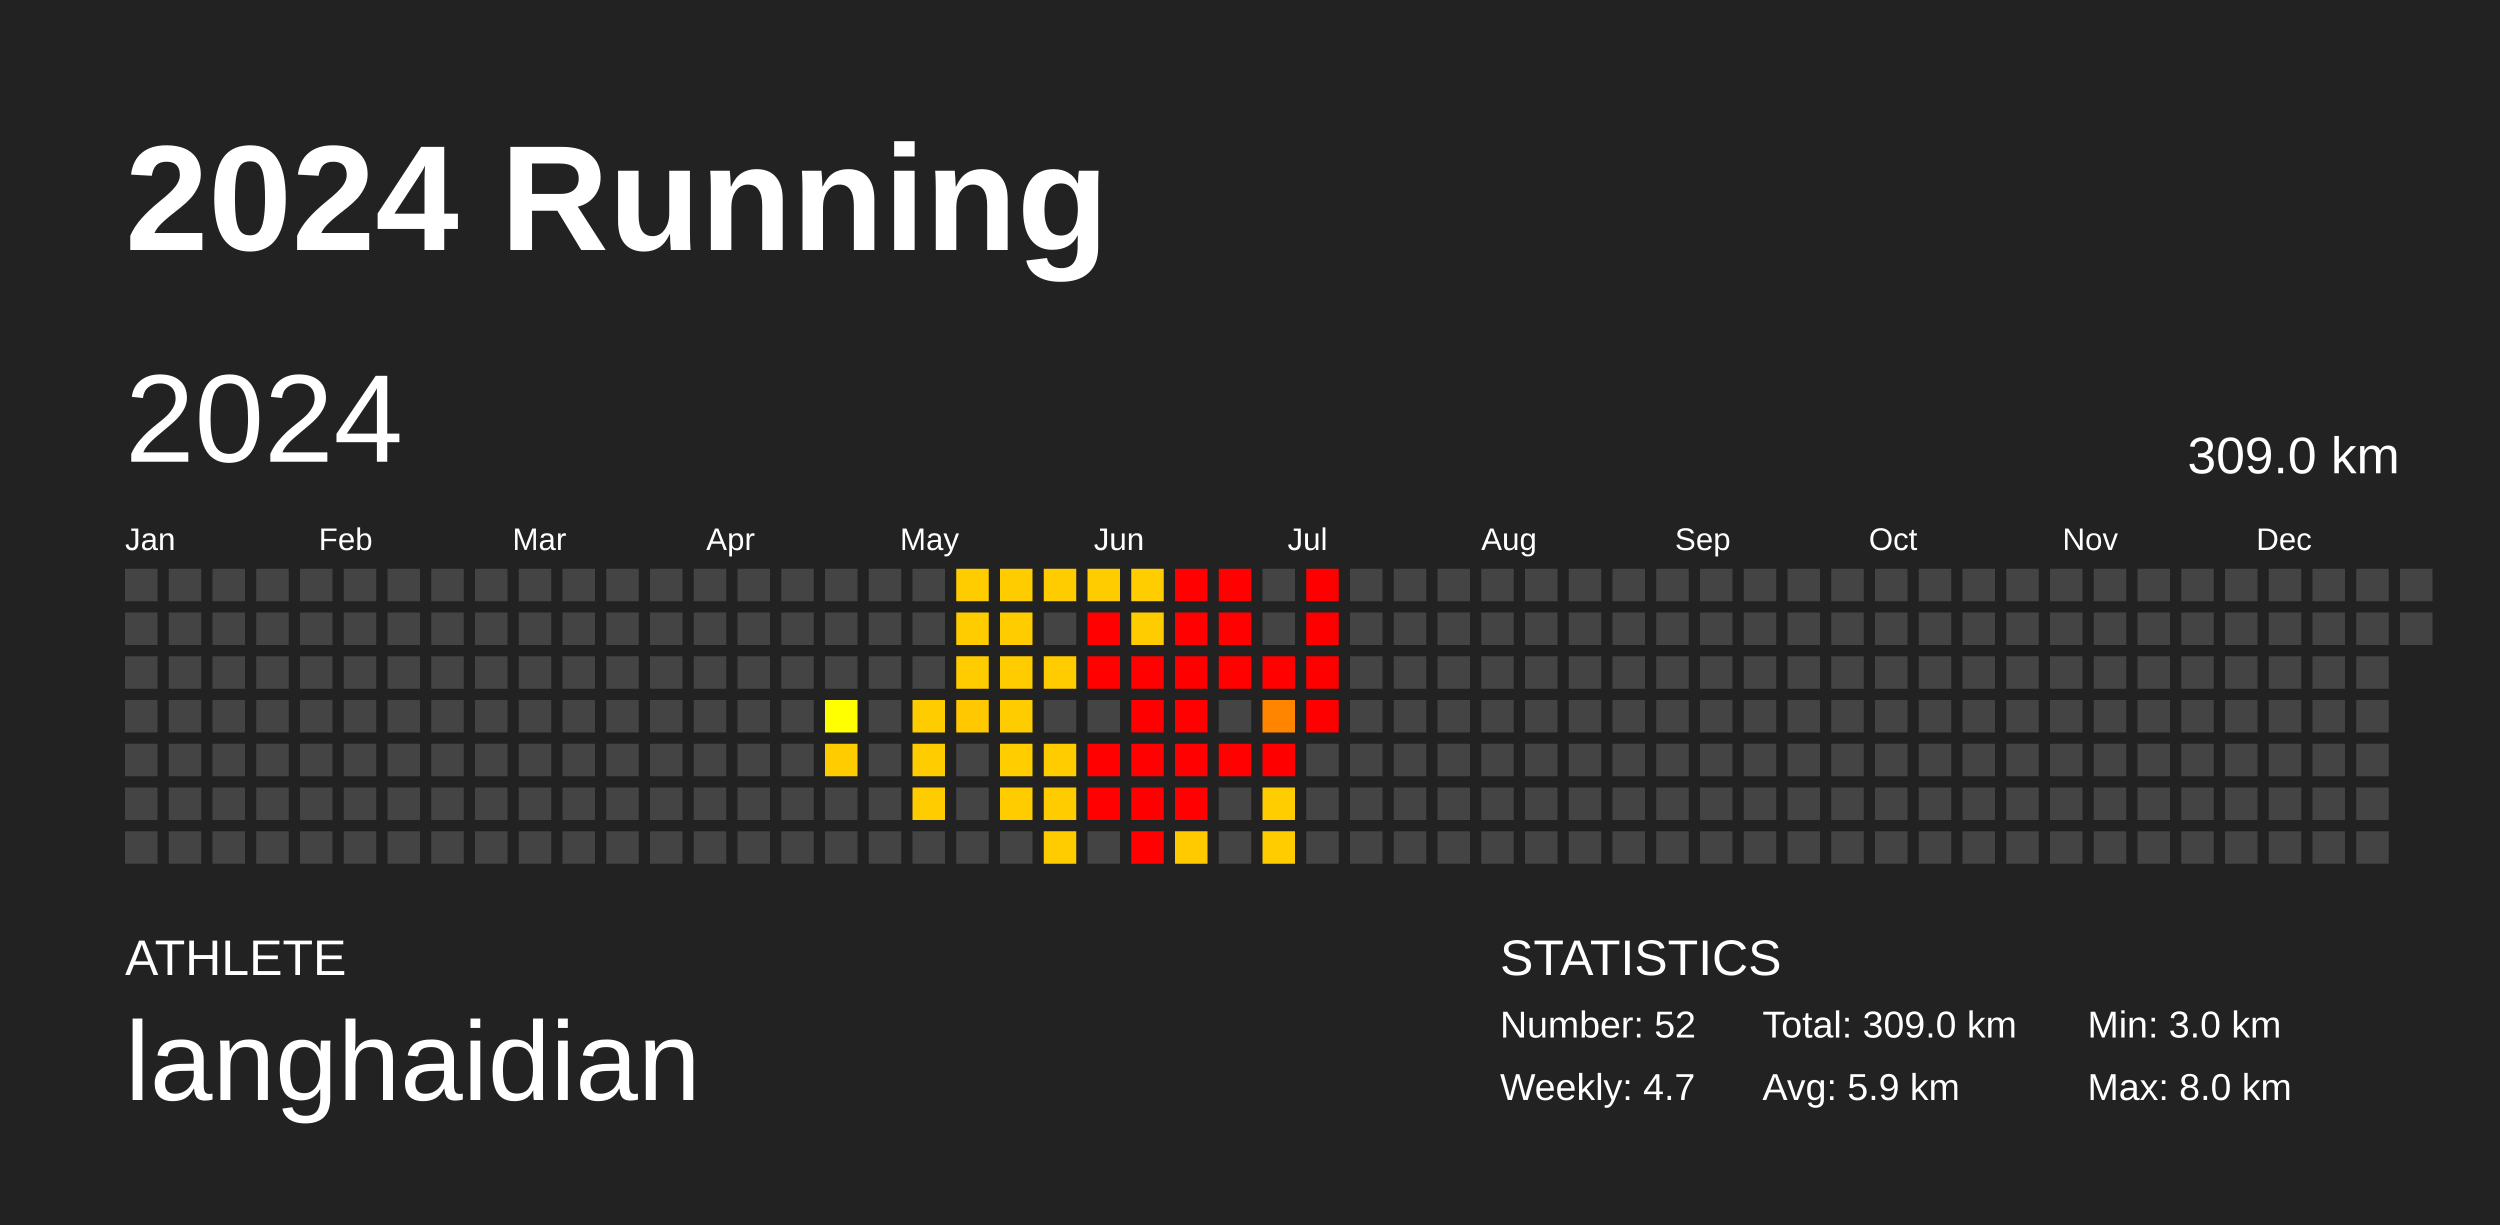
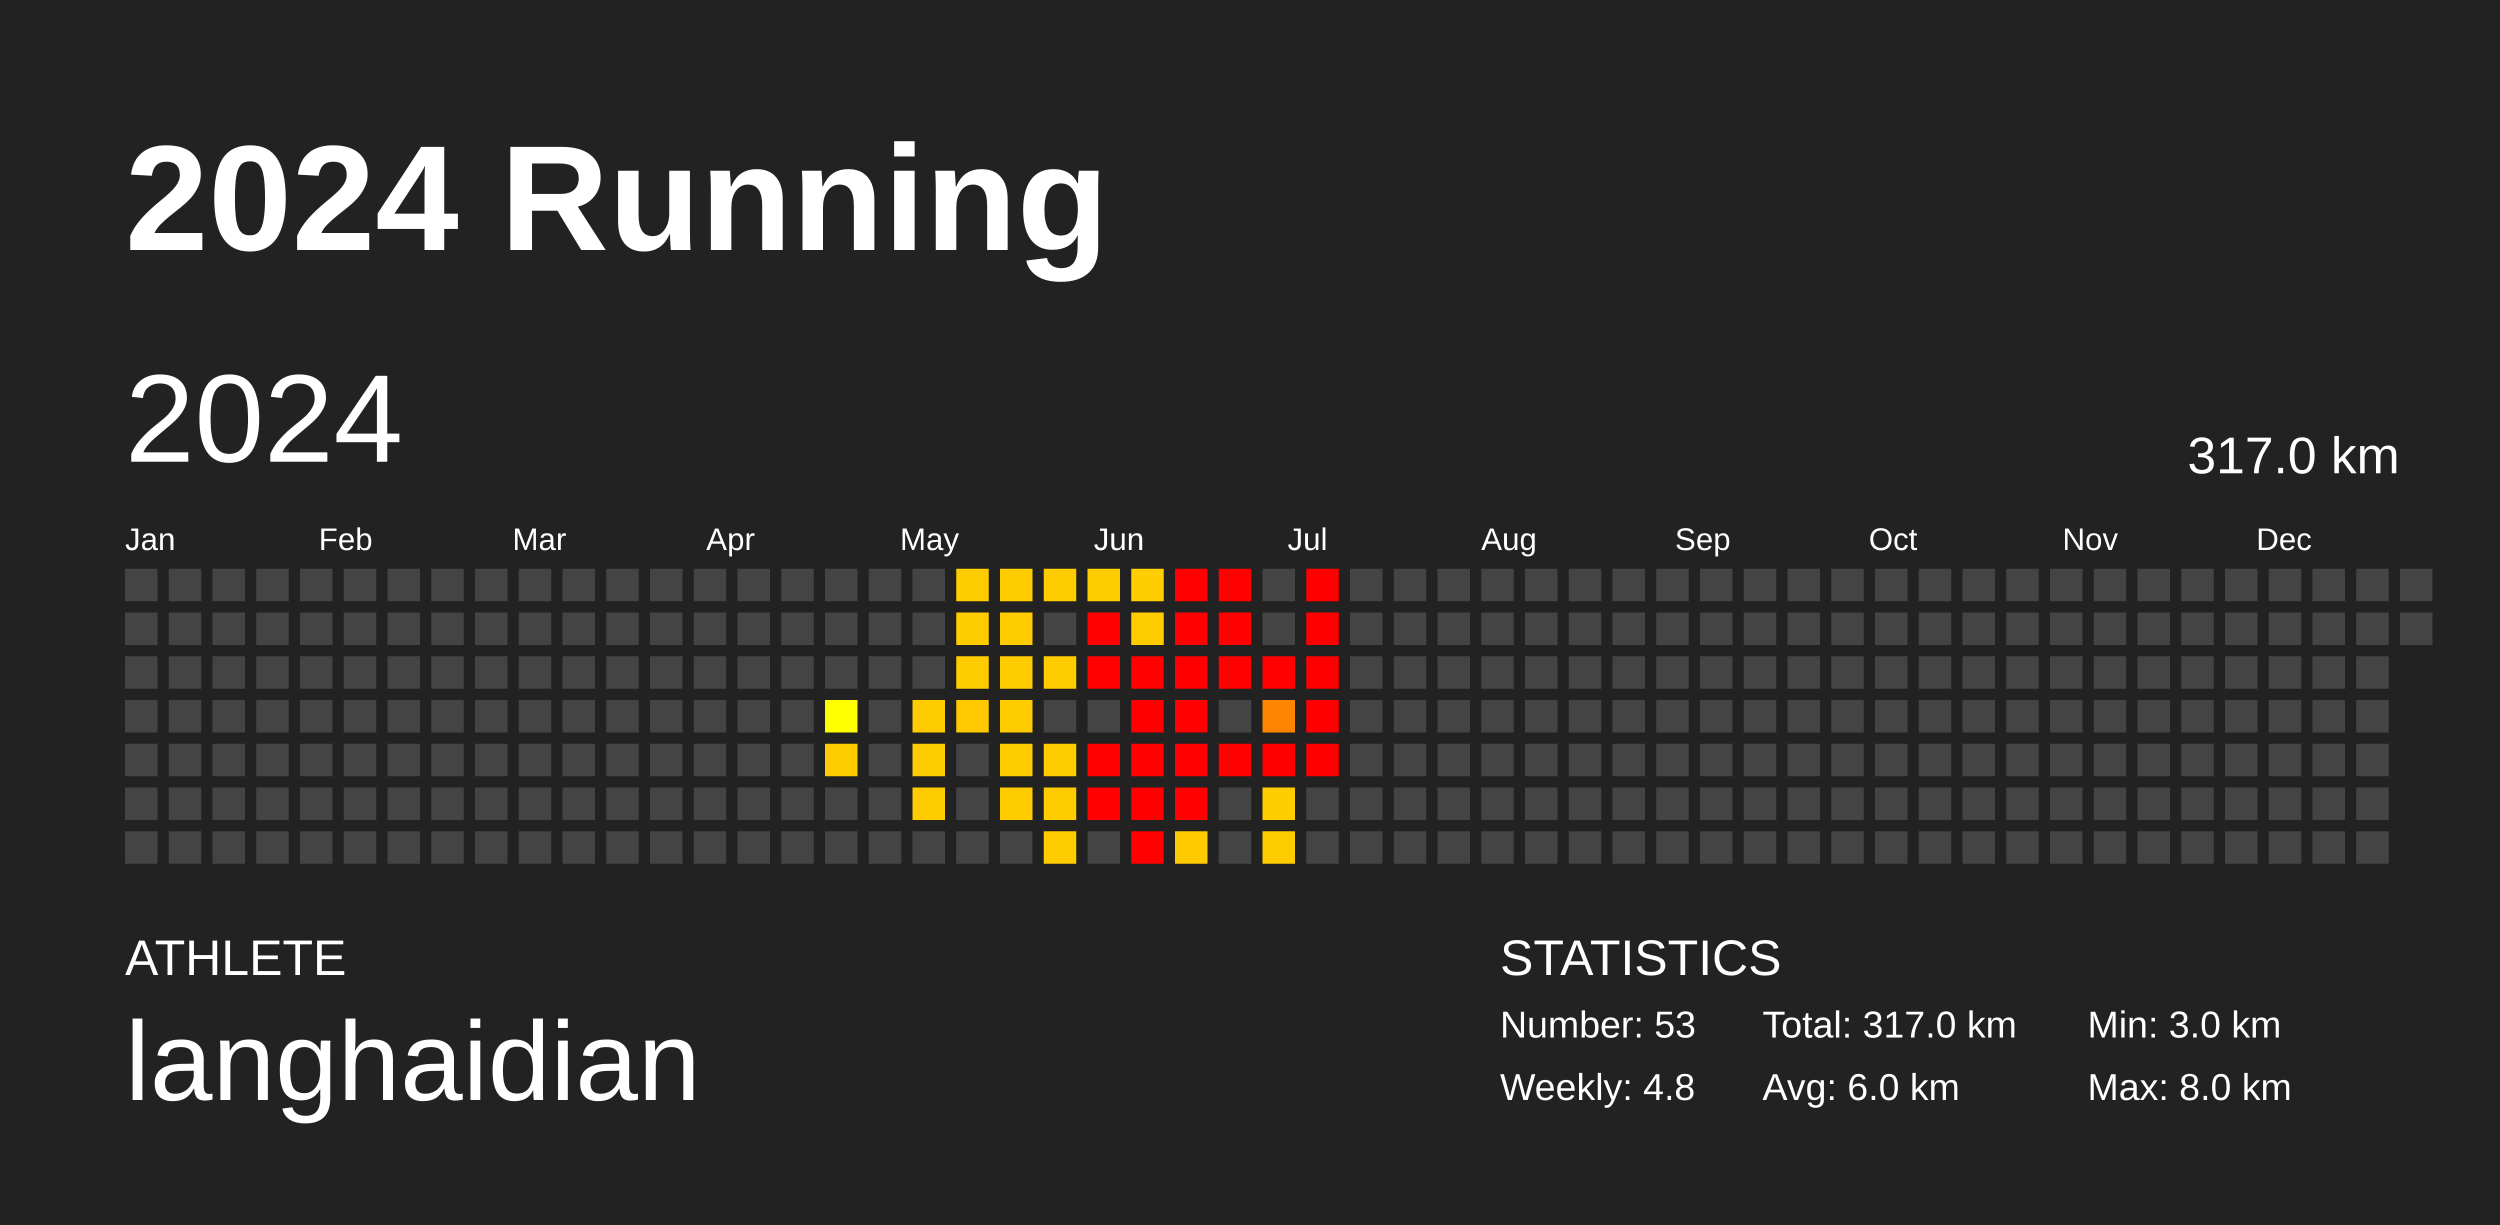
<svg xmlns="http://www.w3.org/2000/svg" baseProfile="full" height="98mm" version="1.1" viewBox="0,0,200,98" width="200mm">
  <defs />
  <rect fill="#222222" height="98" width="200" x="0" y="0" />
  <text fill="#FFFFFF" style="font-size:12px; font-family:Arial; font-weight:bold;" x="10" y="20">2024 Running</text>
  <text fill="#FFFFFF" style="font-size:4px; font-family:Arial" x="10" y="78">ATHLETE</text>
  <text fill="#FFFFFF" style="font-size:9px; font-family:Arial" x="10" y="88">langhaidian</text>
  <text fill="#FFFFFF" style="font-size:4px; font-family:Arial" x="120" y="78">STATISTICS</text>
-   <text fill="#FFFFFF" style="font-size:3px; font-family:Arial" x="120" y="83">Number: 52</text>
-   <text fill="#FFFFFF" style="font-size:3px; font-family:Arial" x="120" y="88">Weekly: 4.7</text>
-   <text fill="#FFFFFF" style="font-size:3px; font-family:Arial" x="141" y="83">Total: 309.0 km</text>
-   <text fill="#FFFFFF" style="font-size:3px; font-family:Arial" x="141" y="88">Avg: 5.9 km</text>
+   <text fill="#FFFFFF" style="font-size:3px; font-family:Arial" x="120" y="83">Number: 53</text>
+   <text fill="#FFFFFF" style="font-size:3px; font-family:Arial" x="120" y="88">Weekly: 4.8</text>
+   <text fill="#FFFFFF" style="font-size:3px; font-family:Arial" x="141" y="83">Total: 317.0 km</text>
+   <text fill="#FFFFFF" style="font-size:3px; font-family:Arial" x="141" y="88">Avg: 6.0 km</text>
  <text fill="#FFFFFF" style="font-size:3px; font-family:Arial" x="167" y="83">Min: 3.0 km</text>
  <text fill="#FFFFFF" style="font-size:3px; font-family:Arial" x="167" y="88">Max: 8.0 km</text>
  <text dominant-baseline="hanging" fill="#FFFFFF" style="font-size:10.0px; font-family:Arial;" x="10" y="30">2024</text>
-   <text dominant-baseline="hanging" fill="#FFFFFF" style="font-size:4.125px; font-family:Arial;" x="175" y="35">309.0 km</text>
+   <text dominant-baseline="hanging" fill="#FFFFFF" style="font-size:4.125px; font-family:Arial;" x="175" y="35">317.0 km</text>
  <text fill="#FFFFFF" style="font-size:2.5px; font-family:Arial" x="10.0" y="44">Jan</text>
  <text fill="#FFFFFF" style="font-size:2.5px; font-family:Arial" x="25.5" y="44">Feb</text>
  <text fill="#FFFFFF" style="font-size:2.5px; font-family:Arial" x="41.0" y="44">Mar</text>
  <text fill="#FFFFFF" style="font-size:2.5px; font-family:Arial" x="56.5" y="44">Apr</text>
  <text fill="#FFFFFF" style="font-size:2.5px; font-family:Arial" x="72.0" y="44">May</text>
  <text fill="#FFFFFF" style="font-size:2.5px; font-family:Arial" x="87.5" y="44">Jun</text>
  <text fill="#FFFFFF" style="font-size:2.5px; font-family:Arial" x="103.0" y="44">Jul</text>
  <text fill="#FFFFFF" style="font-size:2.5px; font-family:Arial" x="118.5" y="44">Aug</text>
  <text fill="#FFFFFF" style="font-size:2.5px; font-family:Arial" x="134.0" y="44">Sep</text>
  <text fill="#FFFFFF" style="font-size:2.5px; font-family:Arial" x="149.5" y="44">Oct</text>
  <text fill="#FFFFFF" style="font-size:2.5px; font-family:Arial" x="165.0" y="44">Nov</text>
  <text fill="#FFFFFF" style="font-size:2.5px; font-family:Arial" x="180.5" y="44">Dec</text>
  <rect fill="#444444" height="2.6" width="2.6" x="10.0" y="45.5" />
  <rect fill="#444444" height="2.6" width="2.6" x="10.0" y="49.0" />
  <rect fill="#444444" height="2.6" width="2.6" x="10.0" y="52.5" />
  <rect fill="#444444" height="2.6" width="2.6" x="10.0" y="56.0" />
  <rect fill="#444444" height="2.6" width="2.6" x="10.0" y="59.5" />
  <rect fill="#444444" height="2.6" width="2.6" x="10.0" y="63.0" />
  <rect fill="#444444" height="2.6" width="2.6" x="10.0" y="66.5" />
  <rect fill="#444444" height="2.6" width="2.6" x="13.5" y="45.5" />
  <rect fill="#444444" height="2.6" width="2.6" x="13.5" y="49.0" />
  <rect fill="#444444" height="2.6" width="2.6" x="13.5" y="52.5" />
  <rect fill="#444444" height="2.6" width="2.6" x="13.5" y="56.0" />
  <rect fill="#444444" height="2.6" width="2.6" x="13.5" y="59.5" />
  <rect fill="#444444" height="2.6" width="2.6" x="13.5" y="63.0" />
  <rect fill="#444444" height="2.6" width="2.6" x="13.5" y="66.5" />
  <rect fill="#444444" height="2.6" width="2.6" x="17.0" y="45.5" />
  <rect fill="#444444" height="2.6" width="2.6" x="17.0" y="49.0" />
  <rect fill="#444444" height="2.6" width="2.6" x="17.0" y="52.5" />
  <rect fill="#444444" height="2.6" width="2.6" x="17.0" y="56.0" />
  <rect fill="#444444" height="2.6" width="2.6" x="17.0" y="59.5" />
  <rect fill="#444444" height="2.6" width="2.6" x="17.0" y="63.0" />
  <rect fill="#444444" height="2.6" width="2.6" x="17.0" y="66.5" />
  <rect fill="#444444" height="2.6" width="2.6" x="20.5" y="45.5" />
  <rect fill="#444444" height="2.6" width="2.6" x="20.5" y="49.0" />
  <rect fill="#444444" height="2.6" width="2.6" x="20.5" y="52.5" />
  <rect fill="#444444" height="2.6" width="2.6" x="20.5" y="56.0" />
  <rect fill="#444444" height="2.6" width="2.6" x="20.5" y="59.5" />
  <rect fill="#444444" height="2.6" width="2.6" x="20.5" y="63.0" />
  <rect fill="#444444" height="2.6" width="2.6" x="20.5" y="66.5" />
  <rect fill="#444444" height="2.6" width="2.6" x="24.0" y="45.5" />
  <rect fill="#444444" height="2.6" width="2.6" x="24.0" y="49.0" />
  <rect fill="#444444" height="2.6" width="2.6" x="24.0" y="52.5" />
  <rect fill="#444444" height="2.6" width="2.6" x="24.0" y="56.0" />
  <rect fill="#444444" height="2.6" width="2.6" x="24.0" y="59.5" />
  <rect fill="#444444" height="2.6" width="2.6" x="24.0" y="63.0" />
  <rect fill="#444444" height="2.6" width="2.6" x="24.0" y="66.5" />
  <rect fill="#444444" height="2.6" width="2.6" x="27.5" y="45.5" />
  <rect fill="#444444" height="2.6" width="2.6" x="27.5" y="49.0" />
  <rect fill="#444444" height="2.6" width="2.6" x="27.5" y="52.5" />
  <rect fill="#444444" height="2.6" width="2.6" x="27.5" y="56.0" />
  <rect fill="#444444" height="2.6" width="2.6" x="27.5" y="59.5" />
  <rect fill="#444444" height="2.6" width="2.6" x="27.5" y="63.0" />
  <rect fill="#444444" height="2.6" width="2.6" x="27.5" y="66.5" />
  <rect fill="#444444" height="2.6" width="2.6" x="31.0" y="45.5" />
  <rect fill="#444444" height="2.6" width="2.6" x="31.0" y="49.0" />
  <rect fill="#444444" height="2.6" width="2.6" x="31.0" y="52.5" />
  <rect fill="#444444" height="2.6" width="2.6" x="31.0" y="56.0" />
  <rect fill="#444444" height="2.6" width="2.6" x="31.0" y="59.5" />
  <rect fill="#444444" height="2.6" width="2.6" x="31.0" y="63.0" />
  <rect fill="#444444" height="2.6" width="2.6" x="31.0" y="66.5" />
  <rect fill="#444444" height="2.6" width="2.6" x="34.5" y="45.5" />
  <rect fill="#444444" height="2.6" width="2.6" x="34.5" y="49.0" />
  <rect fill="#444444" height="2.6" width="2.6" x="34.5" y="52.5" />
  <rect fill="#444444" height="2.6" width="2.6" x="34.5" y="56.0" />
  <rect fill="#444444" height="2.6" width="2.6" x="34.5" y="59.5" />
  <rect fill="#444444" height="2.6" width="2.6" x="34.5" y="63.0" />
  <rect fill="#444444" height="2.6" width="2.6" x="34.5" y="66.5" />
  <rect fill="#444444" height="2.6" width="2.6" x="38.0" y="45.5" />
  <rect fill="#444444" height="2.6" width="2.6" x="38.0" y="49.0" />
  <rect fill="#444444" height="2.6" width="2.6" x="38.0" y="52.5" />
  <rect fill="#444444" height="2.6" width="2.6" x="38.0" y="56.0" />
  <rect fill="#444444" height="2.6" width="2.6" x="38.0" y="59.5" />
  <rect fill="#444444" height="2.6" width="2.6" x="38.0" y="63.0" />
  <rect fill="#444444" height="2.6" width="2.6" x="38.0" y="66.5" />
  <rect fill="#444444" height="2.6" width="2.6" x="41.5" y="45.5" />
  <rect fill="#444444" height="2.6" width="2.6" x="41.5" y="49.0" />
  <rect fill="#444444" height="2.6" width="2.6" x="41.5" y="52.5" />
  <rect fill="#444444" height="2.6" width="2.6" x="41.5" y="56.0" />
  <rect fill="#444444" height="2.6" width="2.6" x="41.5" y="59.5" />
  <rect fill="#444444" height="2.6" width="2.6" x="41.5" y="63.0" />
  <rect fill="#444444" height="2.6" width="2.6" x="41.5" y="66.5" />
  <rect fill="#444444" height="2.6" width="2.6" x="45.0" y="45.5" />
  <rect fill="#444444" height="2.6" width="2.6" x="45.0" y="49.0" />
  <rect fill="#444444" height="2.6" width="2.6" x="45.0" y="52.5" />
  <rect fill="#444444" height="2.6" width="2.6" x="45.0" y="56.0" />
  <rect fill="#444444" height="2.6" width="2.6" x="45.0" y="59.5" />
  <rect fill="#444444" height="2.6" width="2.6" x="45.0" y="63.0" />
  <rect fill="#444444" height="2.6" width="2.6" x="45.0" y="66.5" />
  <rect fill="#444444" height="2.6" width="2.6" x="48.5" y="45.5" />
  <rect fill="#444444" height="2.6" width="2.6" x="48.5" y="49.0" />
  <rect fill="#444444" height="2.6" width="2.6" x="48.5" y="52.5" />
  <rect fill="#444444" height="2.6" width="2.6" x="48.5" y="56.0" />
  <rect fill="#444444" height="2.6" width="2.6" x="48.5" y="59.5" />
  <rect fill="#444444" height="2.6" width="2.6" x="48.5" y="63.0" />
  <rect fill="#444444" height="2.6" width="2.6" x="48.5" y="66.5" />
  <rect fill="#444444" height="2.6" width="2.6" x="52.0" y="45.5" />
  <rect fill="#444444" height="2.6" width="2.6" x="52.0" y="49.0" />
  <rect fill="#444444" height="2.6" width="2.6" x="52.0" y="52.5" />
  <rect fill="#444444" height="2.6" width="2.6" x="52.0" y="56.0" />
  <rect fill="#444444" height="2.6" width="2.6" x="52.0" y="59.5" />
  <rect fill="#444444" height="2.6" width="2.6" x="52.0" y="63.0" />
  <rect fill="#444444" height="2.6" width="2.6" x="52.0" y="66.5" />
  <rect fill="#444444" height="2.6" width="2.6" x="55.5" y="45.5" />
  <rect fill="#444444" height="2.6" width="2.6" x="55.5" y="49.0" />
  <rect fill="#444444" height="2.6" width="2.6" x="55.5" y="52.5" />
  <rect fill="#444444" height="2.6" width="2.6" x="55.5" y="56.0" />
  <rect fill="#444444" height="2.6" width="2.6" x="55.5" y="59.5" />
  <rect fill="#444444" height="2.6" width="2.6" x="55.5" y="63.0" />
  <rect fill="#444444" height="2.6" width="2.6" x="55.5" y="66.5" />
  <rect fill="#444444" height="2.6" width="2.6" x="59.0" y="45.5" />
  <rect fill="#444444" height="2.6" width="2.6" x="59.0" y="49.0" />
  <rect fill="#444444" height="2.6" width="2.6" x="59.0" y="52.5" />
  <rect fill="#444444" height="2.6" width="2.6" x="59.0" y="56.0" />
  <rect fill="#444444" height="2.6" width="2.6" x="59.0" y="59.5" />
  <rect fill="#444444" height="2.6" width="2.6" x="59.0" y="63.0" />
  <rect fill="#444444" height="2.6" width="2.6" x="59.0" y="66.5" />
  <rect fill="#444444" height="2.6" width="2.6" x="62.5" y="45.5" />
  <rect fill="#444444" height="2.6" width="2.6" x="62.5" y="49.0" />
  <rect fill="#444444" height="2.6" width="2.6" x="62.5" y="52.5" />
  <rect fill="#444444" height="2.6" width="2.6" x="62.5" y="56.0" />
  <rect fill="#444444" height="2.6" width="2.6" x="62.5" y="59.5" />
  <rect fill="#444444" height="2.6" width="2.6" x="62.5" y="63.0" />
  <rect fill="#444444" height="2.6" width="2.6" x="62.5" y="66.5" />
  <rect fill="#444444" height="2.6" width="2.6" x="66.0" y="45.5" />
  <rect fill="#444444" height="2.6" width="2.6" x="66.0" y="49.0" />
  <rect fill="#444444" height="2.6" width="2.6" x="66.0" y="52.5" />
  <rect fill="#ffff00" height="2.6" width="2.6" x="66.0" y="56.0" />
  <rect fill="#ffcc00" height="2.6" width="2.6" x="66.0" y="59.5" />
  <rect fill="#444444" height="2.6" width="2.6" x="66.0" y="63.0" />
  <rect fill="#444444" height="2.6" width="2.6" x="66.0" y="66.5" />
  <rect fill="#444444" height="2.6" width="2.6" x="69.5" y="45.5" />
  <rect fill="#444444" height="2.6" width="2.6" x="69.5" y="49.0" />
  <rect fill="#444444" height="2.6" width="2.6" x="69.5" y="52.5" />
  <rect fill="#444444" height="2.6" width="2.6" x="69.5" y="56.0" />
  <rect fill="#444444" height="2.6" width="2.6" x="69.5" y="59.5" />
  <rect fill="#444444" height="2.6" width="2.6" x="69.5" y="63.0" />
  <rect fill="#444444" height="2.6" width="2.6" x="69.5" y="66.5" />
  <rect fill="#444444" height="2.6" width="2.6" x="73.0" y="45.5" />
  <rect fill="#444444" height="2.6" width="2.6" x="73.0" y="49.0" />
  <rect fill="#444444" height="2.6" width="2.6" x="73.0" y="52.5" />
  <rect fill="#ffcc00" height="2.6" width="2.6" x="73.0" y="56.0" />
  <rect fill="#ffcc00" height="2.6" width="2.6" x="73.0" y="59.5" />
  <rect fill="#ffcc00" height="2.6" width="2.6" x="73.0" y="63.0" />
  <rect fill="#444444" height="2.6" width="2.6" x="73.0" y="66.5" />
  <rect fill="#ffcc00" height="2.6" width="2.6" x="76.5" y="45.5" />
  <rect fill="#ffcc00" height="2.6" width="2.6" x="76.5" y="49.0" />
  <rect fill="#ffcc00" height="2.6" width="2.6" x="76.5" y="52.5" />
  <rect fill="#ffc800" height="2.6" width="2.6" x="76.5" y="56.0" />
  <rect fill="#444444" height="2.6" width="2.6" x="76.5" y="59.5" />
  <rect fill="#444444" height="2.6" width="2.6" x="76.5" y="63.0" />
  <rect fill="#444444" height="2.6" width="2.6" x="76.5" y="66.5" />
  <rect fill="#ffcc00" height="2.6" width="2.6" x="80.0" y="45.5" />
  <rect fill="#ffcc00" height="2.6" width="2.6" x="80.0" y="49.0" />
  <rect fill="#ffcc00" height="2.6" width="2.6" x="80.0" y="52.5" />
  <rect fill="#ffcc00" height="2.6" width="2.6" x="80.0" y="56.0" />
  <rect fill="#ffcd00" height="2.6" width="2.6" x="80.0" y="59.5" />
  <rect fill="#ffcc00" height="2.6" width="2.6" x="80.0" y="63.0" />
  <rect fill="#444444" height="2.6" width="2.6" x="80.0" y="66.5" />
  <rect fill="#ffcc00" height="2.6" width="2.6" x="83.5" y="45.5" />
  <rect fill="#444444" height="2.6" width="2.6" x="83.5" y="49.0" />
  <rect fill="#ffcc00" height="2.6" width="2.6" x="83.5" y="52.5" />
  <rect fill="#444444" height="2.6" width="2.6" x="83.5" y="56.0" />
  <rect fill="#ffcc00" height="2.6" width="2.6" x="83.5" y="59.5" />
  <rect fill="#ffcc00" height="2.6" width="2.6" x="83.5" y="63.0" />
  <rect fill="#ffcc00" height="2.6" width="2.6" x="83.5" y="66.5" />
  <rect fill="#ffcc00" height="2.6" width="2.6" x="87.0" y="45.5" />
  <rect fill="#ff0100" height="2.6" width="2.6" x="87.0" y="49.0" />
  <rect fill="#ff0100" height="2.6" width="2.6" x="87.0" y="52.5" />
  <rect fill="#444444" height="2.6" width="2.6" x="87.0" y="56.0" />
  <rect fill="#ff0100" height="2.6" width="2.6" x="87.0" y="59.5" />
  <rect fill="#ff0100" height="2.6" width="2.6" x="87.0" y="63.0" />
  <rect fill="#444444" height="2.6" width="2.6" x="87.0" y="66.5" />
  <rect fill="#ffcd00" height="2.6" width="2.6" x="90.5" y="45.5" />
  <rect fill="#ffcc00" height="2.6" width="2.6" x="90.5" y="49.0" />
  <rect fill="#ff0100" height="2.6" width="2.6" x="90.5" y="52.5" />
  <rect fill="#ff0000" height="2.6" width="2.6" x="90.5" y="56.0" />
  <rect fill="#ff0100" height="2.6" width="2.6" x="90.5" y="59.5" />
  <rect fill="#ff0000" height="2.6" width="2.6" x="90.5" y="63.0" />
  <rect fill="#ff0100" height="2.6" width="2.6" x="90.5" y="66.5" />
  <rect fill="#ff0100" height="2.6" width="2.6" x="94.0" y="45.5" />
  <rect fill="#ff0100" height="2.6" width="2.6" x="94.0" y="49.0" />
  <rect fill="#ff0000" height="2.6" width="2.6" x="94.0" y="52.5" />
  <rect fill="#ff0100" height="2.6" width="2.6" x="94.0" y="56.0" />
  <rect fill="#ff0100" height="2.6" width="2.6" x="94.0" y="59.5" />
  <rect fill="#ff0100" height="2.6" width="2.6" x="94.0" y="63.0" />
  <rect fill="#ffcb00" height="2.6" width="2.6" x="94.0" y="66.5" />
  <rect fill="#ff0100" height="2.6" width="2.6" x="97.5" y="45.5" />
  <rect fill="#ff0100" height="2.6" width="2.6" x="97.5" y="49.0" />
  <rect fill="#ff0100" height="2.6" width="2.6" x="97.5" y="52.5" />
  <rect fill="#444444" height="2.6" width="2.6" x="97.5" y="56.0" />
  <rect fill="#ff0100" height="2.6" width="2.6" x="97.5" y="59.5" />
  <rect fill="#444444" height="2.6" width="2.6" x="97.5" y="63.0" />
  <rect fill="#444444" height="2.6" width="2.6" x="97.5" y="66.5" />
  <rect fill="#444444" height="2.6" width="2.6" x="101.0" y="45.5" />
  <rect fill="#444444" height="2.6" width="2.6" x="101.0" y="49.0" />
  <rect fill="#ff0100" height="2.6" width="2.6" x="101.0" y="52.5" />
  <rect fill="#ff8500" height="2.6" width="2.6" x="101.0" y="56.0" />
  <rect fill="#ff0000" height="2.6" width="2.6" x="101.0" y="59.5" />
  <rect fill="#ffcd00" height="2.6" width="2.6" x="101.0" y="63.0" />
  <rect fill="#ffcc00" height="2.6" width="2.6" x="101.0" y="66.5" />
  <rect fill="#ff0000" height="2.6" width="2.6" x="104.5" y="45.5" />
  <rect fill="#ff0000" height="2.6" width="2.6" x="104.5" y="49.0" />
  <rect fill="#ff0000" height="2.6" width="2.6" x="104.5" y="52.5" />
  <rect fill="#ff0000" height="2.6" width="2.6" x="104.5" y="56.0" />
-   <rect fill="#444444" height="2.6" width="2.6" x="104.5" y="59.5" />
+   <rect fill="#ff0000" height="2.6" width="2.6" x="104.5" y="59.5" />
  <rect fill="#444444" height="2.6" width="2.6" x="104.5" y="63.0" />
  <rect fill="#444444" height="2.6" width="2.6" x="104.5" y="66.5" />
  <rect fill="#444444" height="2.6" width="2.6" x="108.0" y="45.5" />
  <rect fill="#444444" height="2.6" width="2.6" x="108.0" y="49.0" />
  <rect fill="#444444" height="2.6" width="2.6" x="108.0" y="52.5" />
  <rect fill="#444444" height="2.6" width="2.6" x="108.0" y="56.0" />
  <rect fill="#444444" height="2.6" width="2.6" x="108.0" y="59.5" />
  <rect fill="#444444" height="2.6" width="2.6" x="108.0" y="63.0" />
  <rect fill="#444444" height="2.6" width="2.6" x="108.0" y="66.5" />
  <rect fill="#444444" height="2.6" width="2.6" x="111.5" y="45.5" />
  <rect fill="#444444" height="2.6" width="2.6" x="111.5" y="49.0" />
  <rect fill="#444444" height="2.6" width="2.6" x="111.5" y="52.5" />
  <rect fill="#444444" height="2.6" width="2.6" x="111.5" y="56.0" />
  <rect fill="#444444" height="2.6" width="2.6" x="111.5" y="59.5" />
  <rect fill="#444444" height="2.6" width="2.6" x="111.5" y="63.0" />
  <rect fill="#444444" height="2.6" width="2.6" x="111.5" y="66.5" />
  <rect fill="#444444" height="2.6" width="2.6" x="115.0" y="45.5" />
  <rect fill="#444444" height="2.6" width="2.6" x="115.0" y="49.0" />
  <rect fill="#444444" height="2.6" width="2.6" x="115.0" y="52.5" />
  <rect fill="#444444" height="2.6" width="2.6" x="115.0" y="56.0" />
  <rect fill="#444444" height="2.6" width="2.6" x="115.0" y="59.5" />
  <rect fill="#444444" height="2.6" width="2.6" x="115.0" y="63.0" />
  <rect fill="#444444" height="2.6" width="2.6" x="115.0" y="66.5" />
  <rect fill="#444444" height="2.6" width="2.6" x="118.5" y="45.5" />
  <rect fill="#444444" height="2.6" width="2.6" x="118.5" y="49.0" />
  <rect fill="#444444" height="2.6" width="2.6" x="118.5" y="52.5" />
  <rect fill="#444444" height="2.6" width="2.6" x="118.5" y="56.0" />
  <rect fill="#444444" height="2.6" width="2.6" x="118.5" y="59.5" />
  <rect fill="#444444" height="2.6" width="2.6" x="118.5" y="63.0" />
  <rect fill="#444444" height="2.6" width="2.6" x="118.5" y="66.5" />
  <rect fill="#444444" height="2.6" width="2.6" x="122.0" y="45.5" />
  <rect fill="#444444" height="2.6" width="2.6" x="122.0" y="49.0" />
  <rect fill="#444444" height="2.6" width="2.6" x="122.0" y="52.5" />
  <rect fill="#444444" height="2.6" width="2.6" x="122.0" y="56.0" />
  <rect fill="#444444" height="2.6" width="2.6" x="122.0" y="59.5" />
  <rect fill="#444444" height="2.6" width="2.6" x="122.0" y="63.0" />
  <rect fill="#444444" height="2.6" width="2.6" x="122.0" y="66.5" />
  <rect fill="#444444" height="2.6" width="2.6" x="125.5" y="45.5" />
  <rect fill="#444444" height="2.6" width="2.6" x="125.5" y="49.0" />
  <rect fill="#444444" height="2.6" width="2.6" x="125.5" y="52.5" />
  <rect fill="#444444" height="2.6" width="2.6" x="125.5" y="56.0" />
  <rect fill="#444444" height="2.6" width="2.6" x="125.5" y="59.5" />
  <rect fill="#444444" height="2.6" width="2.6" x="125.5" y="63.0" />
  <rect fill="#444444" height="2.6" width="2.6" x="125.5" y="66.5" />
  <rect fill="#444444" height="2.6" width="2.6" x="129.0" y="45.5" />
  <rect fill="#444444" height="2.6" width="2.6" x="129.0" y="49.0" />
  <rect fill="#444444" height="2.6" width="2.6" x="129.0" y="52.5" />
  <rect fill="#444444" height="2.6" width="2.6" x="129.0" y="56.0" />
  <rect fill="#444444" height="2.6" width="2.6" x="129.0" y="59.5" />
  <rect fill="#444444" height="2.6" width="2.6" x="129.0" y="63.0" />
  <rect fill="#444444" height="2.6" width="2.6" x="129.0" y="66.5" />
  <rect fill="#444444" height="2.6" width="2.6" x="132.5" y="45.5" />
  <rect fill="#444444" height="2.6" width="2.6" x="132.5" y="49.0" />
  <rect fill="#444444" height="2.6" width="2.6" x="132.5" y="52.5" />
  <rect fill="#444444" height="2.6" width="2.6" x="132.5" y="56.0" />
  <rect fill="#444444" height="2.6" width="2.6" x="132.5" y="59.5" />
  <rect fill="#444444" height="2.6" width="2.6" x="132.5" y="63.0" />
  <rect fill="#444444" height="2.6" width="2.6" x="132.5" y="66.5" />
  <rect fill="#444444" height="2.6" width="2.6" x="136.0" y="45.5" />
  <rect fill="#444444" height="2.6" width="2.6" x="136.0" y="49.0" />
  <rect fill="#444444" height="2.6" width="2.6" x="136.0" y="52.5" />
  <rect fill="#444444" height="2.6" width="2.6" x="136.0" y="56.0" />
  <rect fill="#444444" height="2.6" width="2.6" x="136.0" y="59.5" />
  <rect fill="#444444" height="2.6" width="2.6" x="136.0" y="63.0" />
  <rect fill="#444444" height="2.6" width="2.6" x="136.0" y="66.5" />
  <rect fill="#444444" height="2.6" width="2.6" x="139.5" y="45.5" />
  <rect fill="#444444" height="2.6" width="2.6" x="139.5" y="49.0" />
  <rect fill="#444444" height="2.6" width="2.6" x="139.5" y="52.5" />
  <rect fill="#444444" height="2.6" width="2.6" x="139.5" y="56.0" />
  <rect fill="#444444" height="2.6" width="2.6" x="139.5" y="59.5" />
  <rect fill="#444444" height="2.6" width="2.6" x="139.5" y="63.0" />
  <rect fill="#444444" height="2.6" width="2.6" x="139.5" y="66.5" />
  <rect fill="#444444" height="2.6" width="2.6" x="143.0" y="45.5" />
  <rect fill="#444444" height="2.6" width="2.6" x="143.0" y="49.0" />
  <rect fill="#444444" height="2.6" width="2.6" x="143.0" y="52.5" />
  <rect fill="#444444" height="2.6" width="2.6" x="143.0" y="56.0" />
  <rect fill="#444444" height="2.6" width="2.6" x="143.0" y="59.5" />
  <rect fill="#444444" height="2.6" width="2.6" x="143.0" y="63.0" />
  <rect fill="#444444" height="2.6" width="2.6" x="143.0" y="66.5" />
  <rect fill="#444444" height="2.6" width="2.6" x="146.5" y="45.5" />
  <rect fill="#444444" height="2.6" width="2.6" x="146.5" y="49.0" />
  <rect fill="#444444" height="2.6" width="2.6" x="146.5" y="52.5" />
  <rect fill="#444444" height="2.6" width="2.6" x="146.5" y="56.0" />
  <rect fill="#444444" height="2.6" width="2.6" x="146.5" y="59.5" />
  <rect fill="#444444" height="2.6" width="2.6" x="146.5" y="63.0" />
  <rect fill="#444444" height="2.6" width="2.6" x="146.5" y="66.5" />
  <rect fill="#444444" height="2.6" width="2.6" x="150.0" y="45.5" />
  <rect fill="#444444" height="2.6" width="2.6" x="150.0" y="49.0" />
  <rect fill="#444444" height="2.6" width="2.6" x="150.0" y="52.5" />
  <rect fill="#444444" height="2.6" width="2.6" x="150.0" y="56.0" />
  <rect fill="#444444" height="2.6" width="2.6" x="150.0" y="59.5" />
  <rect fill="#444444" height="2.6" width="2.6" x="150.0" y="63.0" />
  <rect fill="#444444" height="2.6" width="2.6" x="150.0" y="66.5" />
  <rect fill="#444444" height="2.6" width="2.6" x="153.5" y="45.5" />
  <rect fill="#444444" height="2.6" width="2.6" x="153.5" y="49.0" />
  <rect fill="#444444" height="2.6" width="2.6" x="153.5" y="52.5" />
  <rect fill="#444444" height="2.6" width="2.6" x="153.5" y="56.0" />
  <rect fill="#444444" height="2.6" width="2.6" x="153.5" y="59.5" />
  <rect fill="#444444" height="2.6" width="2.6" x="153.5" y="63.0" />
  <rect fill="#444444" height="2.6" width="2.6" x="153.5" y="66.5" />
  <rect fill="#444444" height="2.6" width="2.6" x="157.0" y="45.5" />
  <rect fill="#444444" height="2.6" width="2.6" x="157.0" y="49.0" />
  <rect fill="#444444" height="2.6" width="2.6" x="157.0" y="52.5" />
  <rect fill="#444444" height="2.6" width="2.6" x="157.0" y="56.0" />
  <rect fill="#444444" height="2.6" width="2.6" x="157.0" y="59.5" />
  <rect fill="#444444" height="2.6" width="2.6" x="157.0" y="63.0" />
  <rect fill="#444444" height="2.6" width="2.6" x="157.0" y="66.5" />
  <rect fill="#444444" height="2.6" width="2.6" x="160.5" y="45.5" />
  <rect fill="#444444" height="2.6" width="2.6" x="160.5" y="49.0" />
  <rect fill="#444444" height="2.6" width="2.6" x="160.5" y="52.5" />
  <rect fill="#444444" height="2.6" width="2.6" x="160.5" y="56.0" />
  <rect fill="#444444" height="2.6" width="2.6" x="160.5" y="59.5" />
  <rect fill="#444444" height="2.6" width="2.6" x="160.5" y="63.0" />
  <rect fill="#444444" height="2.6" width="2.6" x="160.5" y="66.5" />
  <rect fill="#444444" height="2.6" width="2.6" x="164.0" y="45.5" />
  <rect fill="#444444" height="2.6" width="2.6" x="164.0" y="49.0" />
  <rect fill="#444444" height="2.6" width="2.6" x="164.0" y="52.5" />
  <rect fill="#444444" height="2.6" width="2.6" x="164.0" y="56.0" />
  <rect fill="#444444" height="2.6" width="2.6" x="164.0" y="59.5" />
  <rect fill="#444444" height="2.6" width="2.6" x="164.0" y="63.0" />
  <rect fill="#444444" height="2.6" width="2.6" x="164.0" y="66.5" />
  <rect fill="#444444" height="2.6" width="2.6" x="167.5" y="45.5" />
  <rect fill="#444444" height="2.6" width="2.6" x="167.5" y="49.0" />
  <rect fill="#444444" height="2.6" width="2.6" x="167.5" y="52.5" />
  <rect fill="#444444" height="2.6" width="2.6" x="167.5" y="56.0" />
  <rect fill="#444444" height="2.6" width="2.6" x="167.5" y="59.5" />
  <rect fill="#444444" height="2.6" width="2.6" x="167.5" y="63.0" />
  <rect fill="#444444" height="2.6" width="2.6" x="167.5" y="66.5" />
  <rect fill="#444444" height="2.6" width="2.6" x="171.0" y="45.5" />
  <rect fill="#444444" height="2.6" width="2.6" x="171.0" y="49.0" />
  <rect fill="#444444" height="2.6" width="2.6" x="171.0" y="52.5" />
  <rect fill="#444444" height="2.6" width="2.6" x="171.0" y="56.0" />
  <rect fill="#444444" height="2.6" width="2.6" x="171.0" y="59.5" />
  <rect fill="#444444" height="2.6" width="2.6" x="171.0" y="63.0" />
  <rect fill="#444444" height="2.6" width="2.6" x="171.0" y="66.5" />
  <rect fill="#444444" height="2.6" width="2.6" x="174.5" y="45.5" />
  <rect fill="#444444" height="2.6" width="2.6" x="174.5" y="49.0" />
  <rect fill="#444444" height="2.6" width="2.6" x="174.5" y="52.5" />
  <rect fill="#444444" height="2.6" width="2.6" x="174.5" y="56.0" />
  <rect fill="#444444" height="2.6" width="2.6" x="174.5" y="59.5" />
  <rect fill="#444444" height="2.6" width="2.6" x="174.5" y="63.0" />
  <rect fill="#444444" height="2.6" width="2.6" x="174.5" y="66.5" />
  <rect fill="#444444" height="2.6" width="2.6" x="178.0" y="45.5" />
  <rect fill="#444444" height="2.6" width="2.6" x="178.0" y="49.0" />
  <rect fill="#444444" height="2.6" width="2.6" x="178.0" y="52.5" />
  <rect fill="#444444" height="2.6" width="2.6" x="178.0" y="56.0" />
  <rect fill="#444444" height="2.6" width="2.6" x="178.0" y="59.5" />
  <rect fill="#444444" height="2.6" width="2.6" x="178.0" y="63.0" />
  <rect fill="#444444" height="2.6" width="2.6" x="178.0" y="66.5" />
  <rect fill="#444444" height="2.6" width="2.6" x="181.5" y="45.5" />
  <rect fill="#444444" height="2.6" width="2.6" x="181.5" y="49.0" />
  <rect fill="#444444" height="2.6" width="2.6" x="181.5" y="52.5" />
  <rect fill="#444444" height="2.6" width="2.6" x="181.5" y="56.0" />
  <rect fill="#444444" height="2.6" width="2.6" x="181.5" y="59.5" />
  <rect fill="#444444" height="2.6" width="2.6" x="181.5" y="63.0" />
  <rect fill="#444444" height="2.6" width="2.6" x="181.5" y="66.5" />
  <rect fill="#444444" height="2.6" width="2.6" x="185.0" y="45.5" />
  <rect fill="#444444" height="2.6" width="2.6" x="185.0" y="49.0" />
  <rect fill="#444444" height="2.6" width="2.6" x="185.0" y="52.5" />
  <rect fill="#444444" height="2.6" width="2.6" x="185.0" y="56.0" />
  <rect fill="#444444" height="2.6" width="2.6" x="185.0" y="59.5" />
  <rect fill="#444444" height="2.6" width="2.6" x="185.0" y="63.0" />
  <rect fill="#444444" height="2.6" width="2.6" x="185.0" y="66.5" />
  <rect fill="#444444" height="2.6" width="2.6" x="188.5" y="45.5" />
  <rect fill="#444444" height="2.6" width="2.6" x="188.5" y="49.0" />
  <rect fill="#444444" height="2.6" width="2.6" x="188.5" y="52.5" />
  <rect fill="#444444" height="2.6" width="2.6" x="188.5" y="56.0" />
  <rect fill="#444444" height="2.6" width="2.6" x="188.5" y="59.5" />
  <rect fill="#444444" height="2.6" width="2.6" x="188.5" y="63.0" />
  <rect fill="#444444" height="2.6" width="2.6" x="188.5" y="66.5" />
  <rect fill="#444444" height="2.6" width="2.6" x="192.0" y="45.5" />
  <rect fill="#444444" height="2.6" width="2.6" x="192.0" y="49.0" />
</svg>
